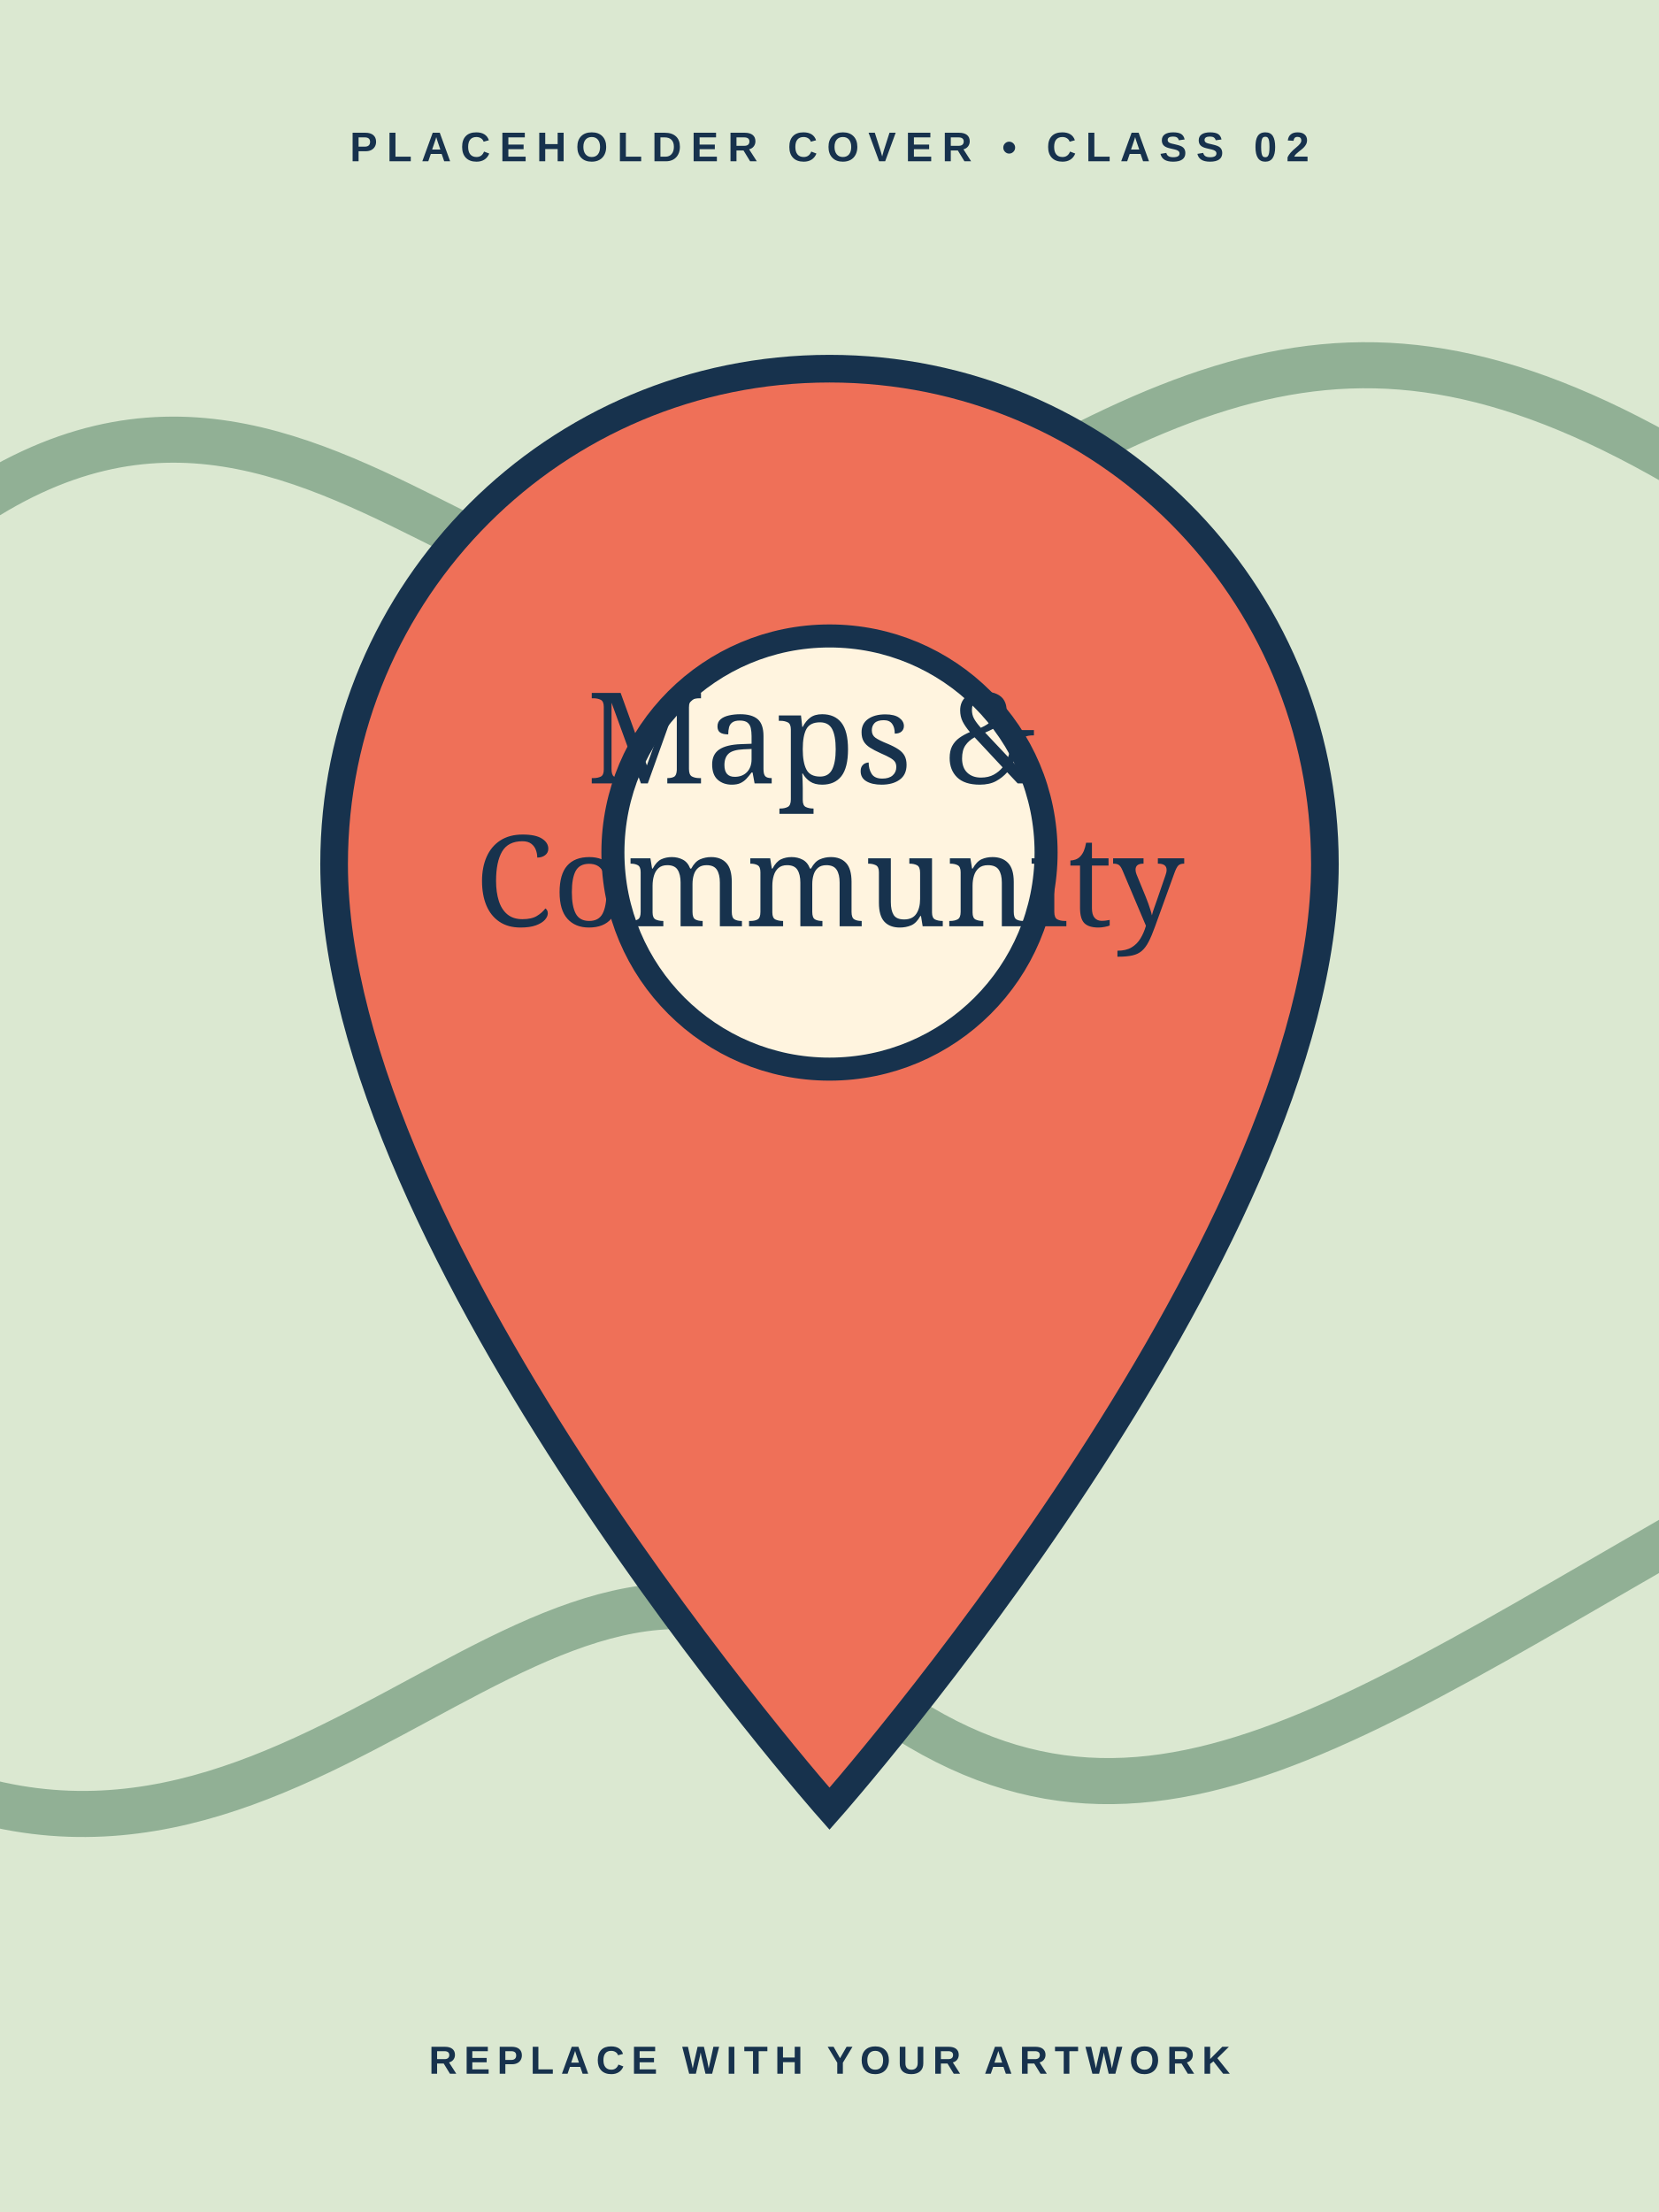
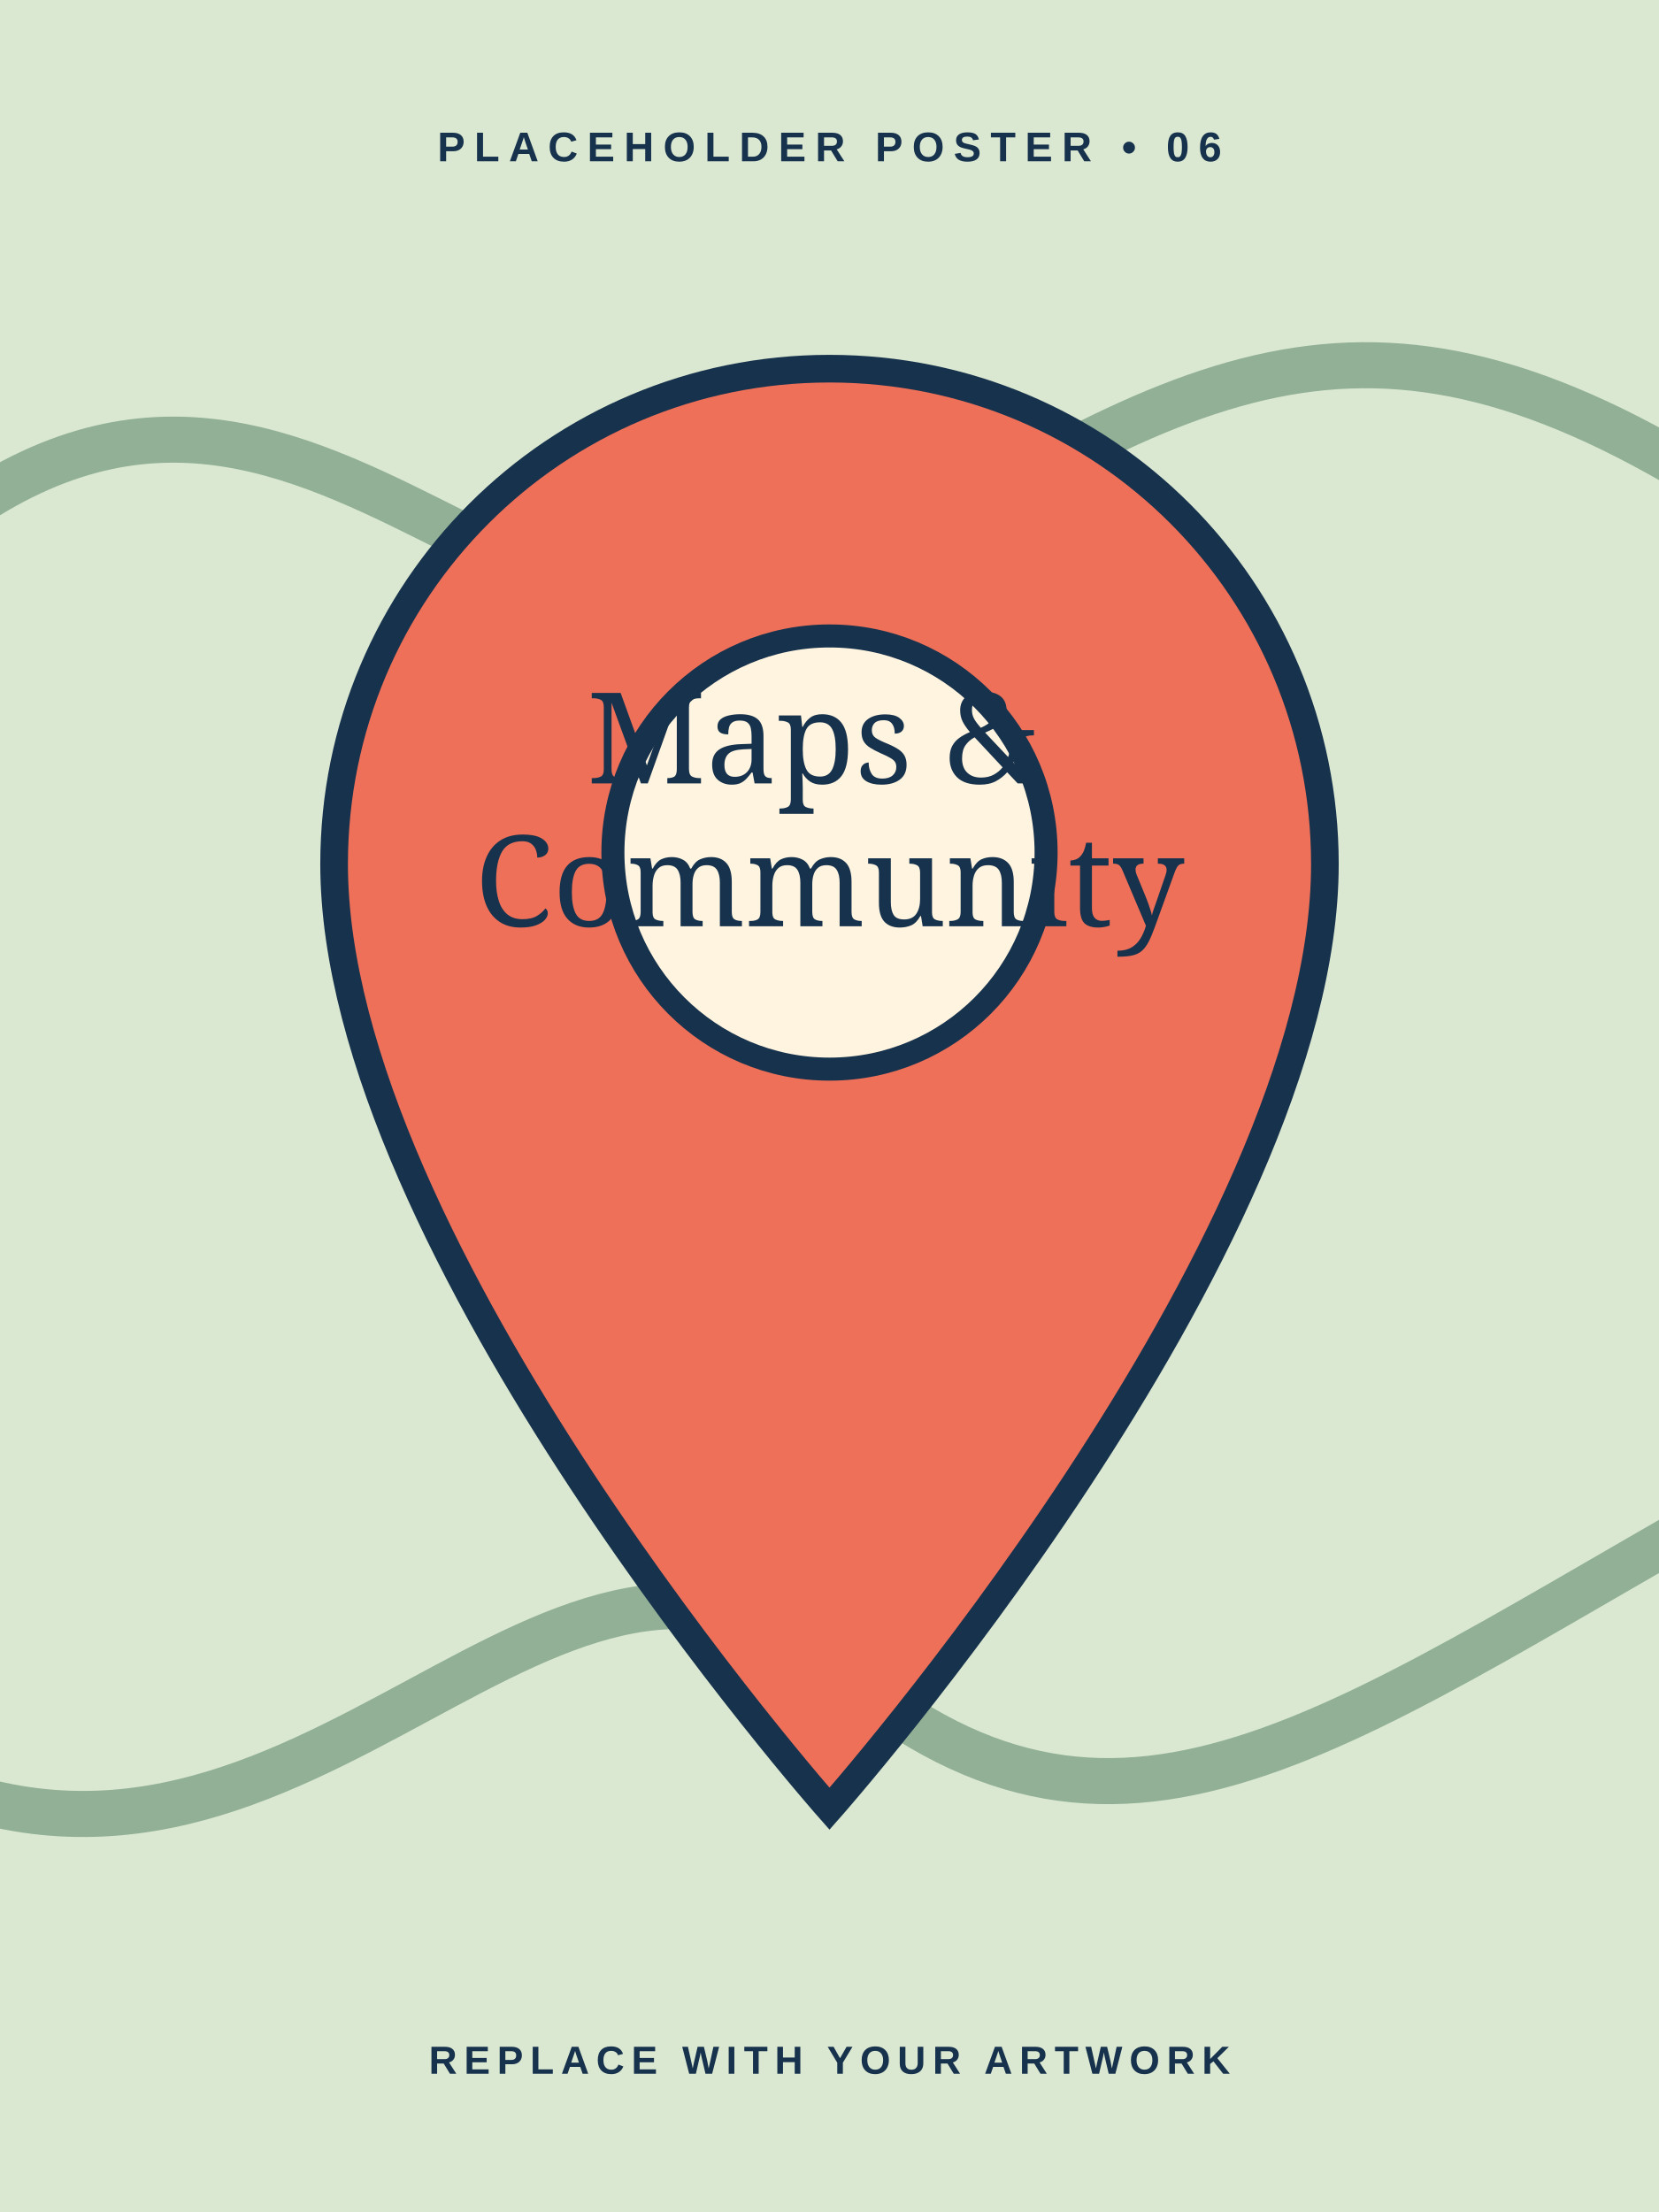
- <svg xmlns="http://www.w3.org/2000/svg" viewBox="0 0 720 960">
+ <svg xmlns="http://www.w3.org/2000/svg" width="720" height="960" viewBox="0 0 720 960">
  <rect width="720" height="960" fill="#dbe8d1" />
  <g fill="none" stroke="#789e82" stroke-width="20" opacity=".75">
    <path d="M-50 250c180-170 275 90 430-5s230-130 400-10" />
    <path d="M-40 770c175 80 280-150 405-45s220 20 410-85" />
  </g>
  <path d="M360 160c-119 0-215 96-215 215 0 167 215 410 215 410s215-243 215-410c0-119-96-215-215-215Z" fill="#ef7058" stroke="#17324d" stroke-width="12" />
  <circle cx="360" cy="370" r="94" fill="#fff4df" stroke="#17324d" stroke-width="10" />
  <text x="360" y="340" fill="#17324d" font-family="Georgia,serif" font-size="55" text-anchor="middle">
    <tspan x="360">Maps &amp;</tspan>
    <tspan x="360" dy="62">Community</tspan>
  </text>
-   <text x="360" y="70" fill="#17324d" font-family="Arial,sans-serif" font-size="18" font-weight="700" letter-spacing="4" text-anchor="middle">PLACEHOLDER COVER • CLASS 02</text>
+   <text x="360" y="70" fill="#17324d" font-family="Arial,sans-serif" font-size="18" font-weight="700" letter-spacing="4" text-anchor="middle">PLACEHOLDER POSTER • 06</text>
  <text x="360" y="900" fill="#17324d" font-family="Arial,sans-serif" font-size="17" font-weight="700" letter-spacing="3" text-anchor="middle">REPLACE WITH YOUR ARTWORK</text>
</svg>
